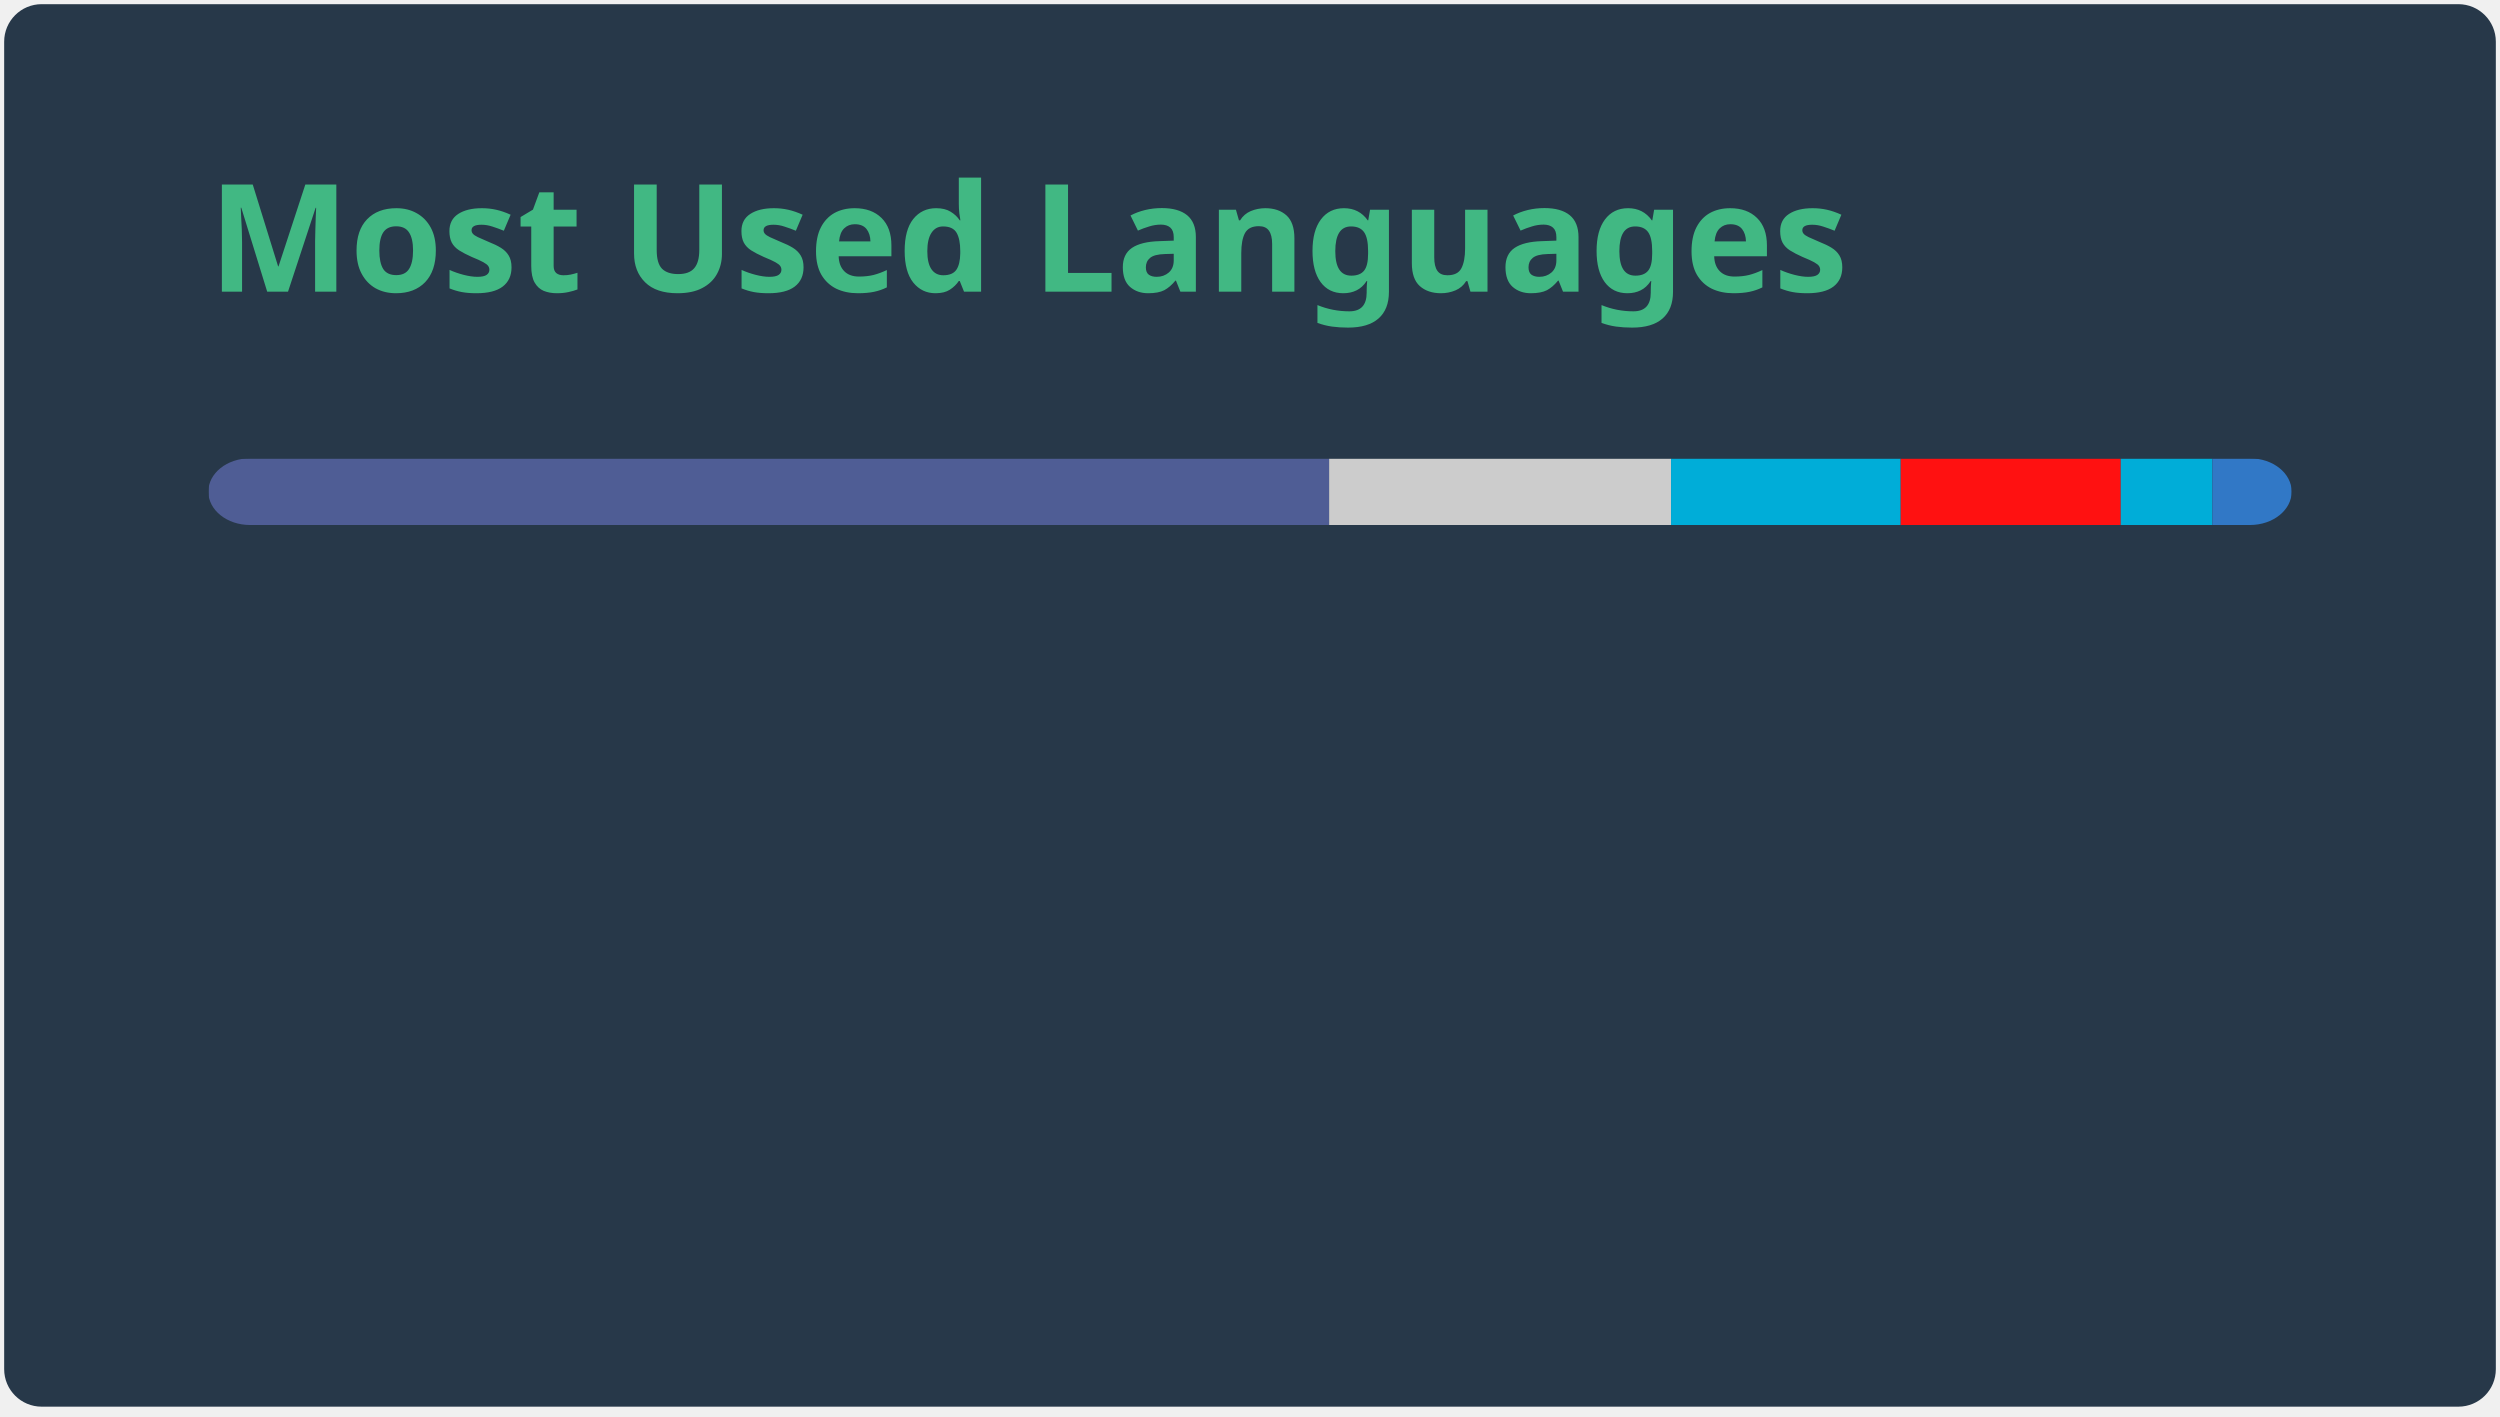
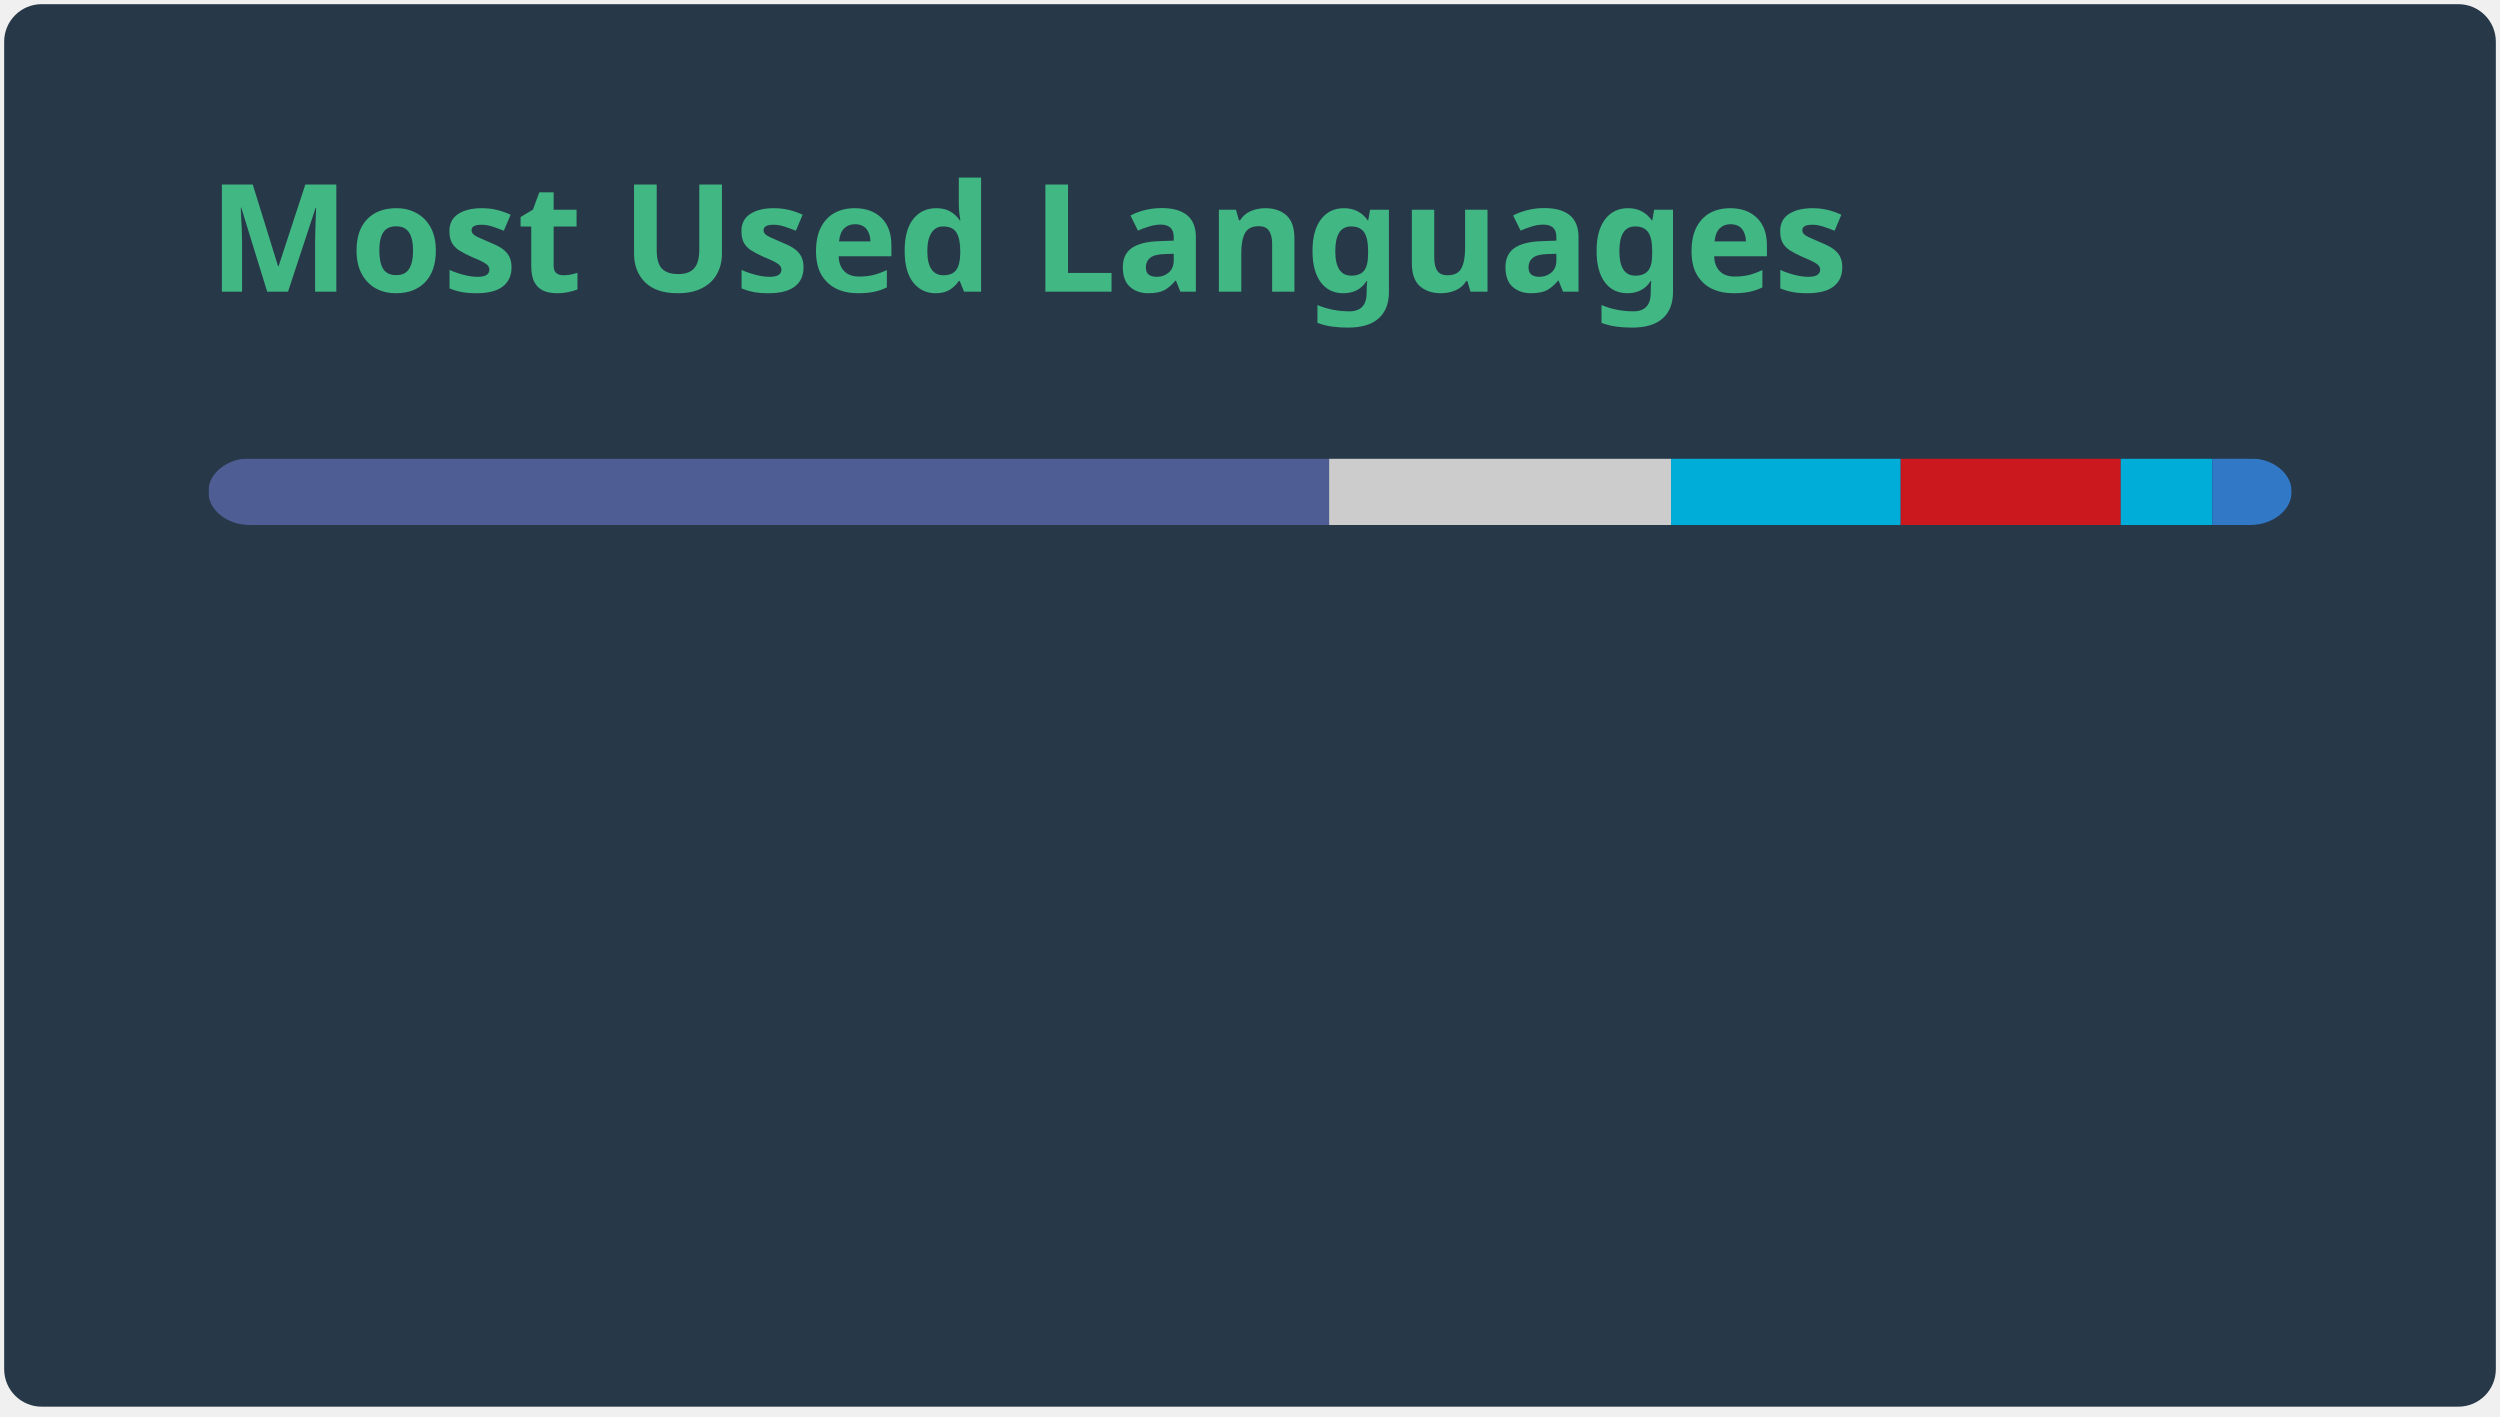
<svg xmlns="http://www.w3.org/2000/svg" width="300" height="170" viewBox="0 0 300 170" fill="none" role="img" aria-labelledby="descId">
  <style>
        .header {
            font: 600 18px 'Segoe UI', Ubuntu, Sans-Serif;
            fill: #41b883;
            animation: fadeInAnimation 0.8s ease-in-out forwards;
        }
        @supports(-moz-appearance: auto) {
             
            .header { font-size: 15.5px; }
        }

        @keyframes slideInAnimation {
            from {
                width: 0;
            }
            to {
                width: calc(100%-100px);
            }
        }
        @keyframes growWidthAnimation {
            from {
                width: 0;
            }
            to {
                width: 100%;
            }
        }
        .stat {
            font: 600 14px 'Segoe UI', Ubuntu, "Helvetica Neue", Sans-Serif; fill: #fffefe;
        }
        @supports(-moz-appearance: auto) {
             
            .stat { font-size:12px; }
        }
        .bold { font-weight: 700 }
        .lang-name {
            font: 400 11px "Segoe UI", Ubuntu, Sans-Serif;
            fill: #fffefe;
        }
        .stagger {
            opacity: 0;
            animation: fadeInAnimation 0.3s ease-in-out forwards;
        }
        #rect-mask rect{
            animation: slideInAnimation 1s ease-in-out forwards;
        }
        .lang-progress{
            animation: growWidthAnimation 0.6s ease-in-out forwards;
        }



         
        @keyframes scaleInAnimation {
            from {
                transform: translate(-5px, 5px) scale(0);
            }
            to {
                transform: translate(-5px, 5px) scale(1);
            }
        }
        @keyframes fadeInAnimation {
            from {
                opacity: 0;
            }
            to {
                opacity: 1;
            }
        }
    </style>
  <rect x="0.5" y="0.5" rx="4.5" height="99%" stroke="#e4e2e2" width="299" fill="#273849" stroke-opacity="0" />
  <g transform="translate(25, 35)">
    <g transform="translate(0, 0)">
      <text x="0" y="0" class="header">Most Used Languages</text>
    </g>
  </g>
  <g transform="translate(0, 55)">
    <svg x="25">
      <mask id="rect-mask">
        <rect x="0" y="0" width="250" height="8" fill="white" rx="5" />
      </mask>
      <rect mask="url(#rect-mask)" x="0" y="0" width="134.496" height="8" fill="#4F5D95" />
      <rect mask="url(#rect-mask)" x="134.496" y="0" width="41.029" height="8" fill="#cccccc" />
      <rect mask="url(#rect-mask)" x="175.525" y="0" width="27.56" height="8" fill="#00ADD8" />
-       <rect mask="url(#rect-mask)" x="203.085" y="0" width="26.404" height="8" fill="#ff1111" />
+       <rect mask="url(#rect-mask)" x="203.085" y="0" width="26.404" height="8" fill="#cb171e" />
      <rect mask="url(#rect-mask)" x="229.489" y="0" width="10.996" height="8" fill="#00ADD8" />
      <rect mask="url(#rect-mask)" x="240.485" y="0" width="9.515" height="8" fill="#3178c6" />
      <g transform="translate(0, 25)">
        <g transform="translate(0, 0)">
          <g transform="translate(0, 0)">
            <g class="stagger" style="animation-delay: 450ms">
              <circle cx="5" cy="6" r="5" fill="#4F5D95" />
              <text x="15" y="10" class="lang-name">
                                    PHP 53.80%
                                </text>
            </g>
          </g>
          <g transform="translate(0, 25)">
            <g class="stagger" style="animation-delay: 600ms">
              <circle cx="5" cy="6" r="5" fill="#cccccc" />
              <text x="15" y="10" class="lang-name">
                                    Gettext Catalog 16.41%
                                </text>
            </g>
          </g>
          <g transform="translate(0, 50)">
            <g class="stagger" style="animation-delay: 750ms">
              <circle cx="5" cy="6" r="5" fill="#00ADD8" />
              <text x="15" y="10" class="lang-name">
                                    Go 11.02%
                                </text>
            </g>
          </g>
        </g>
        <g transform="translate(150, 0)">
          <g transform="translate(0, 0)">
            <g class="stagger" style="animation-delay: 450ms">
-               <circle cx="5" cy="6" r="5" fill="#ff1111" />
+               <circle cx="5" cy="6" r="5" fill="#cb171e" />
              <text x="15" y="10" class="lang-name">
-                                     MiniYAML 10.56%
+                                     YAML 10.56%
                                </text>
            </g>
          </g>
          <g transform="translate(0, 25)">
            <g class="stagger" style="animation-delay: 600ms">
              <circle cx="5" cy="6" r="5" fill="#00ADD8" />
              <text x="15" y="10" class="lang-name">
                                    Go Template 4.40%
                                </text>
            </g>
          </g>
          <g transform="translate(0, 50)">
            <g class="stagger" style="animation-delay: 750ms">
              <circle cx="5" cy="6" r="5" fill="#3178c6" />
              <text x="15" y="10" class="lang-name">
                                    TypeScript 3.81%
                                </text>
            </g>
          </g>
        </g>
      </g>
    </svg>
  </g>
</svg>
